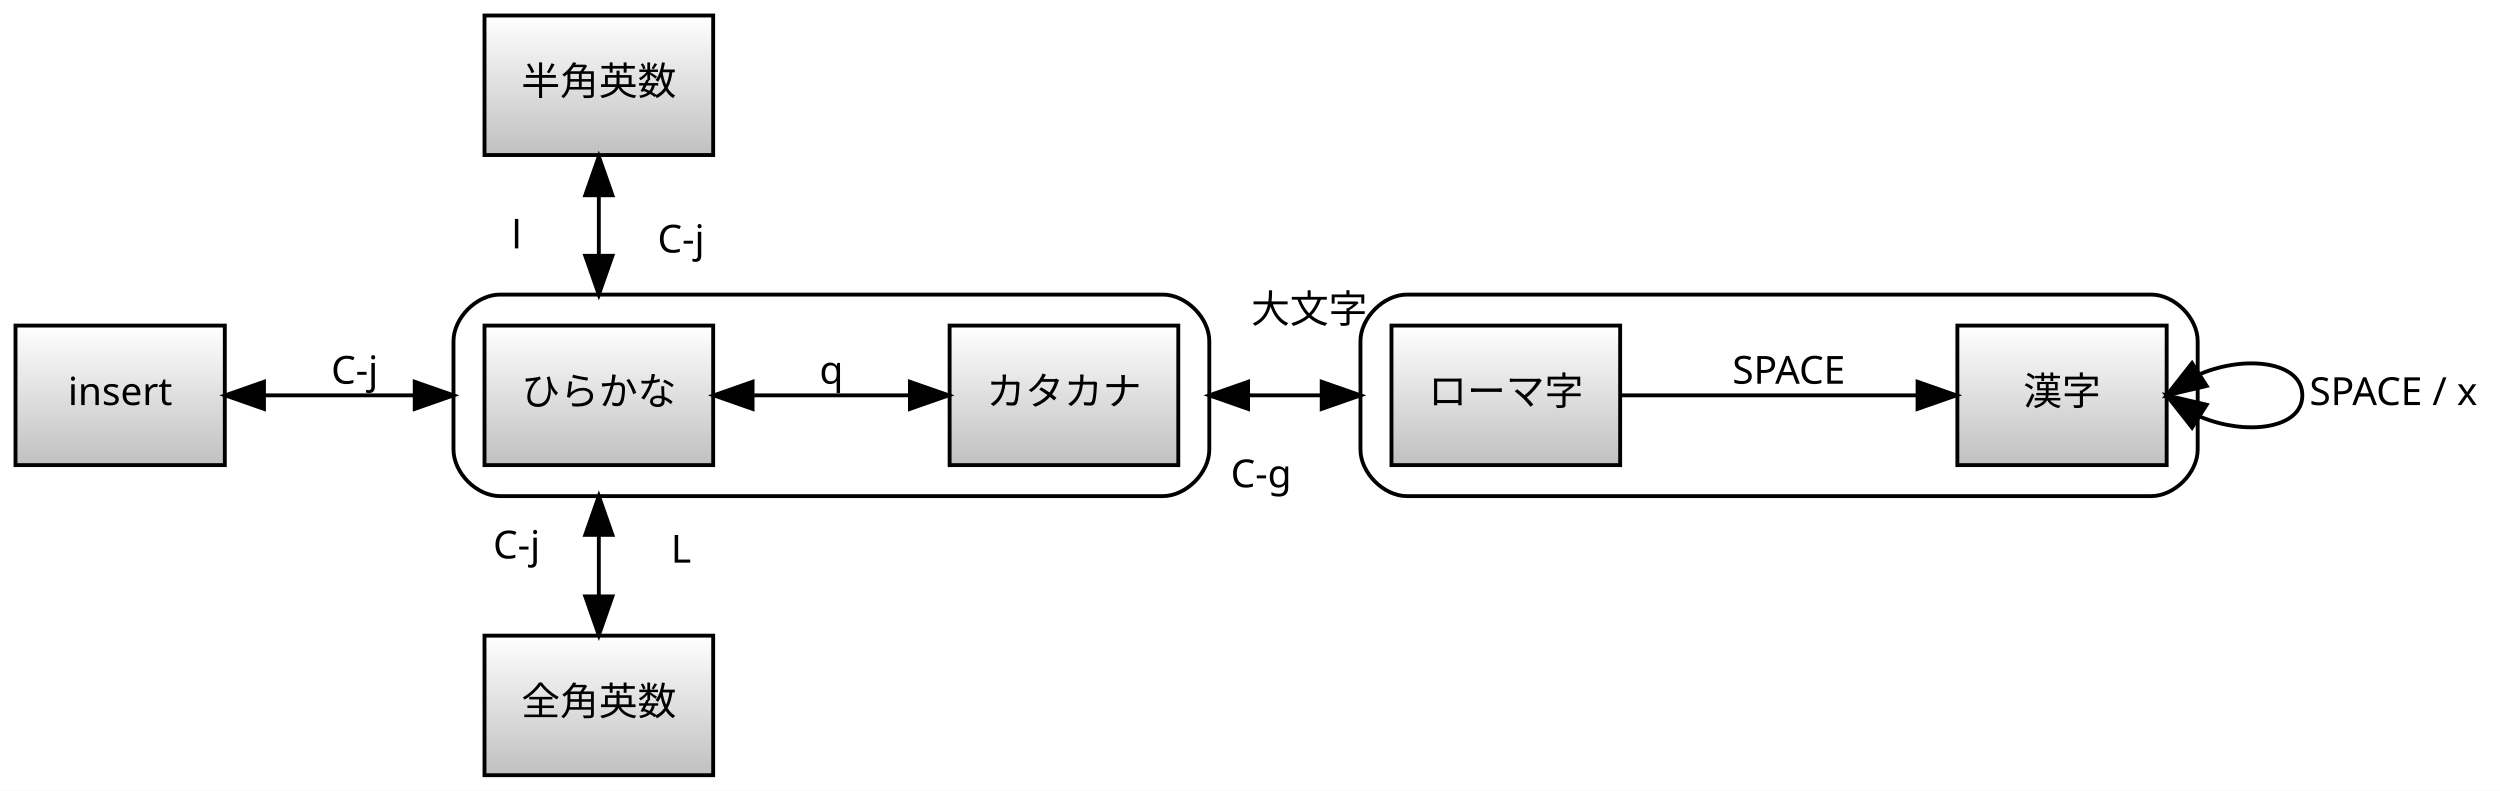
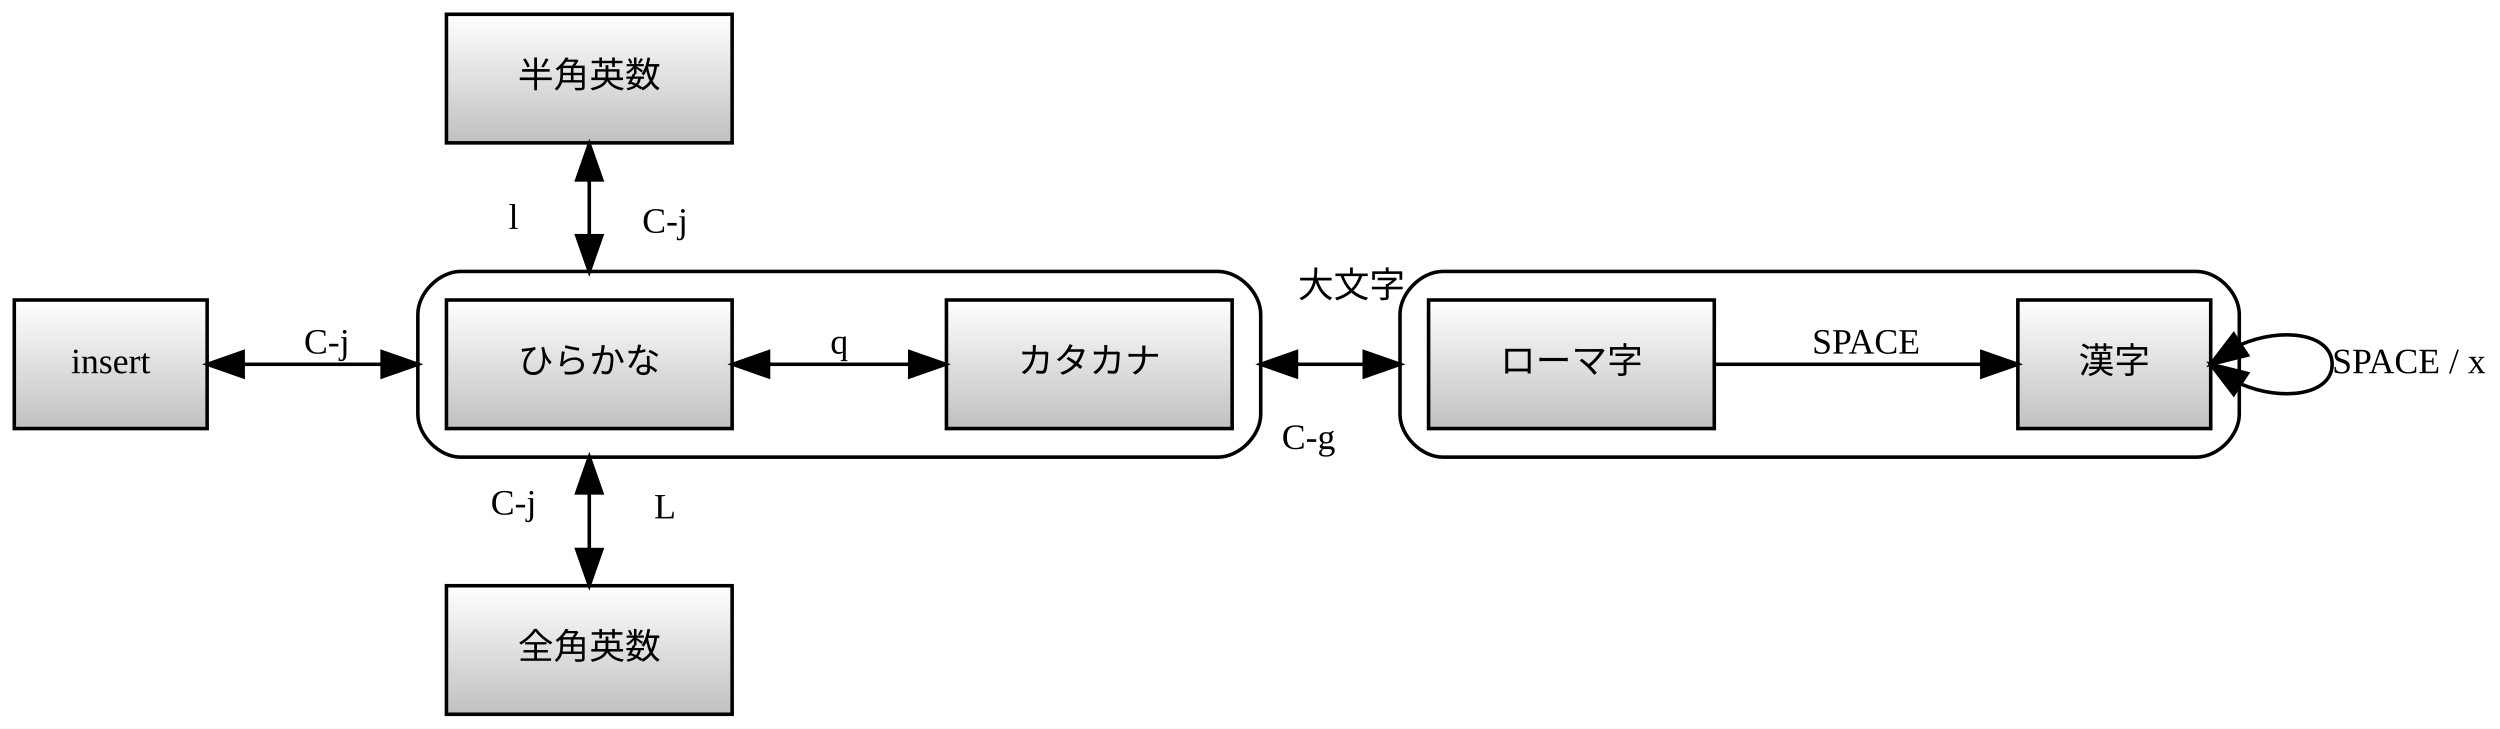
- <svg xmlns="http://www.w3.org/2000/svg" width="645pt" height="204pt" viewBox="0.00 0.00 645.00 204.00">
+ <svg xmlns="http://www.w3.org/2000/svg" width="700pt" height="204pt" viewBox="0.00 0.00 700.00 204.00">
  <g id="graph0" class="graph" transform="scale(1 1) rotate(0) translate(4 200)">
-     <polygon fill="#ffffff" stroke="transparent" points="-4,4 -4,-200 641,-200 641,4 -4,4" />
+     <polygon fill="white" stroke="transparent" points="-4,4 -4,-200 696,-200 696,4 -4,4" />
    <g id="clust2" class="cluster">
-       <path fill="none" stroke="#000000" d="M359,-72C359,-72 551,-72 551,-72 557,-72 563,-78 563,-84 563,-84 563,-112 563,-112 563,-118 557,-124 551,-124 551,-124 359,-124 359,-124 353,-124 347,-118 347,-112 347,-112 347,-84 347,-84 347,-78 353,-72 359,-72" />
+       <path fill="none" stroke="black" d="M400,-72C400,-72 611,-72 611,-72 617,-72 623,-78 623,-84 623,-84 623,-112 623,-112 623,-118 617,-124 611,-124 611,-124 400,-124 400,-124 394,-124 388,-118 388,-112 388,-112 388,-84 388,-84 388,-78 394,-72 400,-72" />
    </g>
    <g id="clust1" class="cluster">
-       <path fill="none" stroke="#000000" d="M125,-72C125,-72 296,-72 296,-72 302,-72 308,-78 308,-84 308,-84 308,-112 308,-112 308,-118 302,-124 296,-124 296,-124 125,-124 125,-124 119,-124 113,-118 113,-112 113,-112 113,-84 113,-84 113,-78 119,-72 125,-72" />
+       <path fill="none" stroke="black" d="M125,-72C125,-72 337,-72 337,-72 343,-72 349,-78 349,-84 349,-84 349,-112 349,-112 349,-118 343,-124 337,-124 337,-124 125,-124 125,-124 119,-124 113,-118 113,-112 113,-112 113,-84 113,-84 113,-78 119,-72 125,-72" />
    </g>
    <g id="node1" class="node">
      <defs>
-         <linearGradient id="l_0" gradientUnits="userSpaceOnUse" x1="150.5" y1="0" x2="150.5" y2="-36">
+         <linearGradient id="l_0" gradientUnits="userSpaceOnUse" x1="161" y1="0" x2="161" y2="-36">
          <stop offset="0" style="stop-color:#c0c0c0;stop-opacity:1.;" />
          <stop offset="1" style="stop-color:#ffffff;stop-opacity:1.;" />
        </linearGradient>
      </defs>
-       <polygon fill="url(#l_0)" stroke="#000000" points="180,-36 121,-36 121,0 180,0 180,-36" />
-       <text text-anchor="middle" x="150.5" y="-15.5" font-family="Times-Roman" font-size="10.00" fill="#000000">全角英数</text>
+       <polygon fill="url(#l_0)" stroke="black" points="201,-36 121,-36 121,0 201,0 201,-36" />
+       <text text-anchor="middle" x="161" y="-15.5" font-family="Times New Roman,serif" font-size="10.00">全角英数</text>
    </g>
    <g id="node2" class="node">
      <defs>
        <linearGradient id="l_1" gradientUnits="userSpaceOnUse" x1="27" y1="-80" x2="27" y2="-116">
          <stop offset="0" style="stop-color:#c0c0c0;stop-opacity:1.;" />
          <stop offset="1" style="stop-color:#ffffff;stop-opacity:1.;" />
        </linearGradient>
      </defs>
-       <polygon fill="url(#l_1)" stroke="#000000" points="54,-116 0,-116 0,-80 54,-80 54,-116" />
-       <text text-anchor="middle" x="27" y="-95.5" font-family="Times-Roman" font-size="10.00" fill="#000000">insert</text>
+       <polygon fill="url(#l_1)" stroke="black" points="54,-116 0,-116 0,-80 54,-80 54,-116" />
+       <text text-anchor="middle" x="27" y="-95.5" font-family="Times New Roman,serif" font-size="10.00">insert</text>
    </g>
    <g id="node4" class="node">
      <defs>
-         <linearGradient id="l_2" gradientUnits="userSpaceOnUse" x1="150.5" y1="-80" x2="150.5" y2="-116">
+         <linearGradient id="l_2" gradientUnits="userSpaceOnUse" x1="161" y1="-80" x2="161" y2="-116">
          <stop offset="0" style="stop-color:#c0c0c0;stop-opacity:1.;" />
          <stop offset="1" style="stop-color:#ffffff;stop-opacity:1.;" />
        </linearGradient>
      </defs>
-       <polygon fill="url(#l_2)" stroke="#000000" points="180,-116 121,-116 121,-80 180,-80 180,-116" />
-       <text text-anchor="middle" x="150.5" y="-95.5" font-family="Times-Roman" font-size="10.00" fill="#000000">ひらかな</text>
+       <polygon fill="url(#l_2)" stroke="black" points="201,-116 121,-116 121,-80 201,-80 201,-116" />
+       <text text-anchor="middle" x="161" y="-95.5" font-family="Times New Roman,serif" font-size="10.00">ひらかな</text>
    </g>
    <g id="edge4" class="edge">
-       <path fill="none" stroke="#000000" d="M64.323,-98C78.9,-98 95.641,-98 110.469,-98" />
-       <polygon fill="#000000" stroke="#000000" points="64.103,-94.5 54.103,-98 64.103,-101.5 64.103,-94.5" />
-       <polygon fill="#000000" stroke="#000000" points="103,-101.5 113,-98 103,-94.5 103,-101.5" />
-       <text text-anchor="middle" x="87.5" y="-101" font-family="Times-Roman" font-size="10.00" fill="#000000">C-j</text>
+       <path fill="none" stroke="black" d="M64.49,-98C78.75,-98 95.32,-98 110.61,-98" />
+       <polygon fill="black" stroke="black" points="64.08,-94.5 54.08,-98 64.08,-101.5 64.08,-94.5" />
+       <polygon fill="black" stroke="black" points="103,-101.5 113,-98 103,-94.5 103,-101.5" />
+       <text text-anchor="middle" x="87.5" y="-101" font-family="Times New Roman,serif" font-size="10.00">C-j</text>
    </g>
    <g id="node3" class="node">
      <defs>
-         <linearGradient id="l_3" gradientUnits="userSpaceOnUse" x1="150.5" y1="-160" x2="150.5" y2="-196">
+         <linearGradient id="l_3" gradientUnits="userSpaceOnUse" x1="161" y1="-160" x2="161" y2="-196">
          <stop offset="0" style="stop-color:#c0c0c0;stop-opacity:1.;" />
          <stop offset="1" style="stop-color:#ffffff;stop-opacity:1.;" />
        </linearGradient>
      </defs>
-       <polygon fill="url(#l_3)" stroke="#000000" points="180,-196 121,-196 121,-160 180,-160 180,-196" />
-       <text text-anchor="middle" x="150.5" y="-175.5" font-family="Times-Roman" font-size="10.00" fill="#000000">半角英数</text>
+       <polygon fill="url(#l_3)" stroke="black" points="201,-196 121,-196 121,-160 201,-160 201,-196" />
+       <text text-anchor="middle" x="161" y="-175.5" font-family="Times New Roman,serif" font-size="10.00">半角英数</text>
    </g>
    <g id="edge7" class="edge">
-       <path fill="none" stroke="#000000" d="M150.5,-69.482C150.5,-61.762 150.5,-54.042 150.5,-46.322" />
-       <polygon fill="#000000" stroke="#000000" points="147,-62 150.5,-72 154,-62 147,-62" />
-       <polygon fill="#000000" stroke="#000000" points="154,-46.125 150.5,-36.125 147,-46.125 154,-46.125" />
-       <text text-anchor="middle" x="171.713" y="-54.838" font-family="Times-Roman" font-size="10.00" fill="#000000">L</text>
-       <text text-anchor="middle" x="129.287" y="-55.918" font-family="Times-Roman" font-size="10.00" fill="#000000">C-j</text>
+       <path fill="none" stroke="black" d="M161,-69.48C161,-61.76 161,-54.04 161,-46.32" />
+       <polygon fill="black" stroke="black" points="157.5,-62 161,-72 164.5,-62 157.5,-62" />
+       <polygon fill="black" stroke="black" points="164.5,-46.12 161,-36.12 157.5,-46.13 164.5,-46.12" />
+       <text text-anchor="middle" x="182.21" y="-54.84" font-family="Times New Roman,serif" font-size="10.00">L</text>
+       <text text-anchor="middle" x="139.79" y="-55.92" font-family="Times New Roman,serif" font-size="10.00">C-j</text>
    </g>
    <g id="edge6" class="edge">
-       <path fill="none" stroke="#000000" d="M150.5,-126.322C150.5,-134.042 150.5,-141.762 150.5,-149.482" />
-       <polygon fill="#000000" stroke="#000000" points="154,-134 150.5,-124 147,-134 154,-134" />
-       <polygon fill="#000000" stroke="#000000" points="147,-149.631 150.5,-159.631 154,-149.631 147,-149.631" />
-       <text text-anchor="middle" x="129.287" y="-135.918" font-family="Times-Roman" font-size="10.00" fill="#000000">l</text>
-       <text text-anchor="middle" x="171.713" y="-134.838" font-family="Times-Roman" font-size="10.00" fill="#000000">C-j</text>
+       <path fill="none" stroke="black" d="M161,-126.32C161,-134.04 161,-141.76 161,-149.48" />
+       <polygon fill="black" stroke="black" points="164.5,-134 161,-124 157.5,-134 164.5,-134" />
+       <polygon fill="black" stroke="black" points="157.5,-149.63 161,-159.63 164.5,-149.63 157.5,-149.63" />
+       <text text-anchor="middle" x="139.79" y="-135.92" font-family="Times New Roman,serif" font-size="10.00">l</text>
+       <text text-anchor="middle" x="182.21" y="-134.84" font-family="Times New Roman,serif" font-size="10.00">C-j</text>
    </g>
    <g id="node5" class="node">
      <defs>
-         <linearGradient id="l_4" gradientUnits="userSpaceOnUse" x1="270.5" y1="-80" x2="270.5" y2="-116">
+         <linearGradient id="l_4" gradientUnits="userSpaceOnUse" x1="301" y1="-80" x2="301" y2="-116">
          <stop offset="0" style="stop-color:#c0c0c0;stop-opacity:1.;" />
          <stop offset="1" style="stop-color:#ffffff;stop-opacity:1.;" />
        </linearGradient>
      </defs>
-       <polygon fill="url(#l_4)" stroke="#000000" points="300,-116 241,-116 241,-80 300,-80 300,-116" />
-       <text text-anchor="middle" x="270.5" y="-95.5" font-family="Times-Roman" font-size="10.00" fill="#000000">カタカナ</text>
+       <polygon fill="url(#l_4)" stroke="black" points="341,-116 261,-116 261,-80 341,-80 341,-116" />
+       <text text-anchor="middle" x="301" y="-95.5" font-family="Times New Roman,serif" font-size="10.00">カタカナ</text>
    </g>
    <g id="edge1" class="edge">
-       <path fill="none" stroke="#000000" d="M190.558,-98C203.501,-98 217.84,-98 230.76,-98" />
-       <polygon fill="#000000" stroke="#000000" points="190.163,-94.5 180.163,-98 190.163,-101.5 190.163,-94.5" />
-       <polygon fill="#000000" stroke="#000000" points="230.762,-101.5 240.762,-98 230.762,-94.5 230.762,-101.5" />
-       <text text-anchor="middle" x="210.5" y="-101" font-family="Times-Roman" font-size="10.00" fill="#000000">q</text>
+       <path fill="none" stroke="black" d="M211.53,-98C224.16,-98 237.74,-98 250.38,-98" />
+       <polygon fill="black" stroke="black" points="211.18,-94.5 201.18,-98 211.18,-101.5 211.18,-94.5" />
+       <polygon fill="black" stroke="black" points="250.73,-101.5 260.73,-98 250.73,-94.5 250.73,-101.5" />
+       <text text-anchor="middle" x="231" y="-101" font-family="Times New Roman,serif" font-size="10.00">q</text>
    </g>
    <g id="node6" class="node">
      <defs>
-         <linearGradient id="l_5" gradientUnits="userSpaceOnUse" x1="384.5" y1="-80" x2="384.5" y2="-116">
+         <linearGradient id="l_5" gradientUnits="userSpaceOnUse" x1="436" y1="-80" x2="436" y2="-116">
          <stop offset="0" style="stop-color:#c0c0c0;stop-opacity:1.;" />
          <stop offset="1" style="stop-color:#ffffff;stop-opacity:1.;" />
        </linearGradient>
      </defs>
-       <polygon fill="url(#l_5)" stroke="#000000" points="414,-116 355,-116 355,-80 414,-80 414,-116" />
-       <text text-anchor="middle" x="384.5" y="-95.5" font-family="Times-Roman" font-size="10.00" fill="#000000">ローマ字</text>
+       <polygon fill="url(#l_5)" stroke="black" points="476,-116 396,-116 396,-80 476,-80 476,-116" />
+       <text text-anchor="middle" x="436" y="-95.5" font-family="Times New Roman,serif" font-size="10.00">ローマ字</text>
    </g>
    <g id="edge5" class="edge">
-       <path fill="none" stroke="#000000" d="M310.468,-98C321.571,-98 333.623,-98 344.715,-98" />
-       <polygon fill="#000000" stroke="#000000" points="318,-94.5 308,-98 318,-101.5 318,-94.5" />
-       <polygon fill="#000000" stroke="#000000" points="337,-101.5 347,-98 337,-94.5 337,-101.5" />
-       <text text-anchor="middle" x="333.781" y="-116.713" font-family="Times-Roman" font-size="10.00" fill="#000000">大文字</text>
-       <text text-anchor="middle" x="321.368" y="-74.287" font-family="Times-Roman" font-size="10.00" fill="#000000">C-g</text>
+       <path fill="none" stroke="black" d="M351.53,-98C362.56,-98 374.26,-98 385.3,-98" />
+       <polygon fill="black" stroke="black" points="359,-94.5 349,-98 359,-101.5 359,-94.5" />
+       <polygon fill="black" stroke="black" points="378,-101.5 388,-98 378,-94.5 378,-101.5" />
+       <text text-anchor="middle" x="374.42" y="-116.71" font-family="Times New Roman,serif" font-size="10.00">大文字</text>
+       <text text-anchor="middle" x="362.4" y="-74.29" font-family="Times New Roman,serif" font-size="10.00">C-g</text>
    </g>
    <g id="node7" class="node">
      <defs>
-         <linearGradient id="l_6" gradientUnits="userSpaceOnUse" x1="528" y1="-80" x2="528" y2="-116">
+         <linearGradient id="l_6" gradientUnits="userSpaceOnUse" x1="588" y1="-80" x2="588" y2="-116">
          <stop offset="0" style="stop-color:#c0c0c0;stop-opacity:1.;" />
          <stop offset="1" style="stop-color:#ffffff;stop-opacity:1.;" />
        </linearGradient>
      </defs>
-       <polygon fill="url(#l_6)" stroke="#000000" points="555,-116 501,-116 501,-80 555,-80 555,-116" />
-       <text text-anchor="middle" x="528" y="-95.5" font-family="Times-Roman" font-size="10.00" fill="#000000">漢字</text>
+       <polygon fill="url(#l_6)" stroke="black" points="615,-116 561,-116 561,-80 615,-80 615,-116" />
+       <text text-anchor="middle" x="588" y="-95.5" font-family="Times New Roman,serif" font-size="10.00">漢字</text>
    </g>
    <g id="edge2" class="edge">
-       <path fill="none" stroke="#000000" d="M414.233,-98C436.402,-98 466.833,-98 490.644,-98" />
-       <polygon fill="#000000" stroke="#000000" points="490.732,-101.5 500.732,-98 490.732,-94.5 490.732,-101.5" />
-       <text text-anchor="middle" x="457.5" y="-101" font-family="Times-Roman" font-size="10.00" fill="#000000">SPACE</text>
+       <path fill="none" stroke="black" d="M476.02,-98C499.1,-98 528.14,-98 550.72,-98" />
+       <polygon fill="black" stroke="black" points="550.92,-101.5 560.92,-98 550.92,-94.5 550.92,-101.5" />
+       <text text-anchor="middle" x="518.5" y="-101" font-family="Times New Roman,serif" font-size="10.00">SPACE</text>
    </g>
    <g id="edge3" class="edge">
-       <path fill="none" stroke="#000000" d="M563.612,-103.493C575.472,-108.511 590,-106.68 590,-98 590,-89.32 575.472,-87.489 563.612,-92.507" />
-       <polygon fill="#000000" stroke="#000000" points="565.313,-100.427 555,-98 561.549,-106.328 565.313,-100.427" />
-       <polygon fill="#000000" stroke="#000000" points="561.549,-89.672 555,-98 565.313,-95.573 561.549,-89.672" />
-       <text text-anchor="middle" x="613.5" y="-95.5" font-family="Times-Roman" font-size="10.00" fill="#000000">SPACE / x</text>
+       <path fill="none" stroke="black" d="M623.37,-103.49C634.89,-108.51 649,-106.68 649,-98 649,-89.32 634.89,-87.49 623.37,-92.51" />
+       <polygon fill="black" stroke="black" points="625.28,-100.56 615,-98 621.44,-106.41 625.28,-100.56" />
+       <polygon fill="black" stroke="black" points="621.44,-89.59 615,-98 625.28,-95.44 621.44,-89.59" />
+       <text text-anchor="middle" x="670.5" y="-95.5" font-family="Times New Roman,serif" font-size="10.00">SPACE / x</text>
    </g>
  </g>
</svg>
